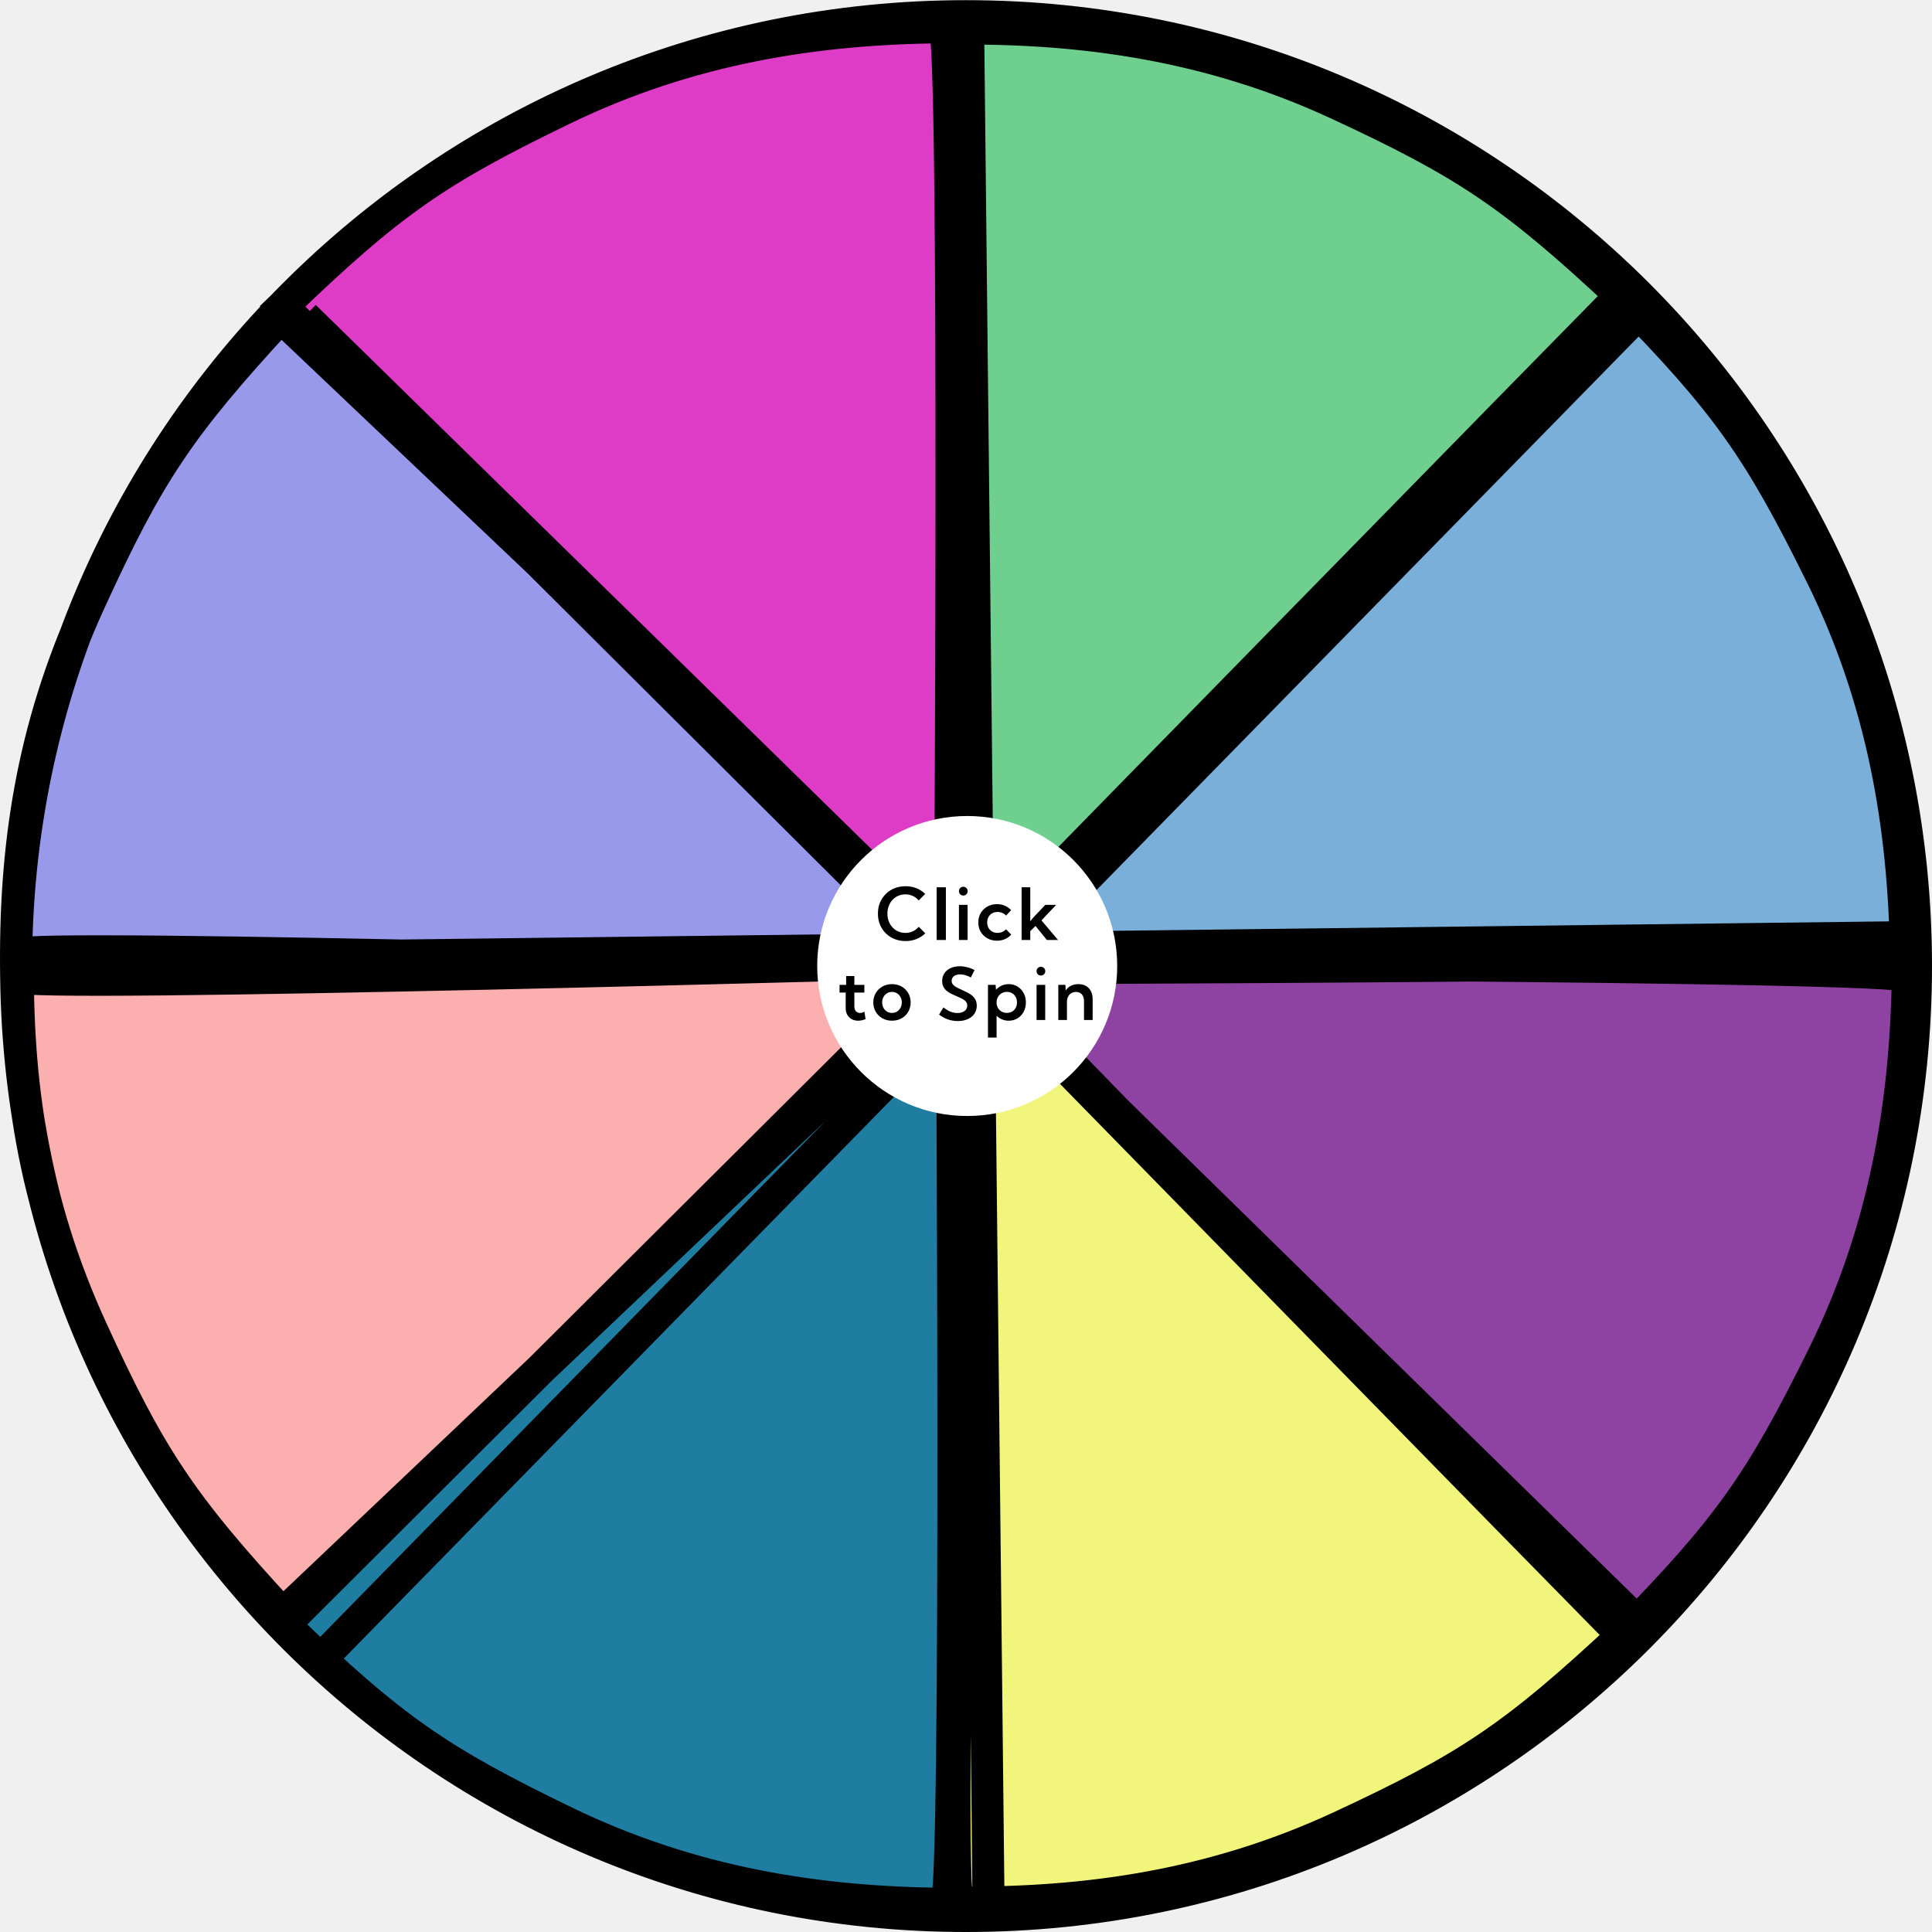
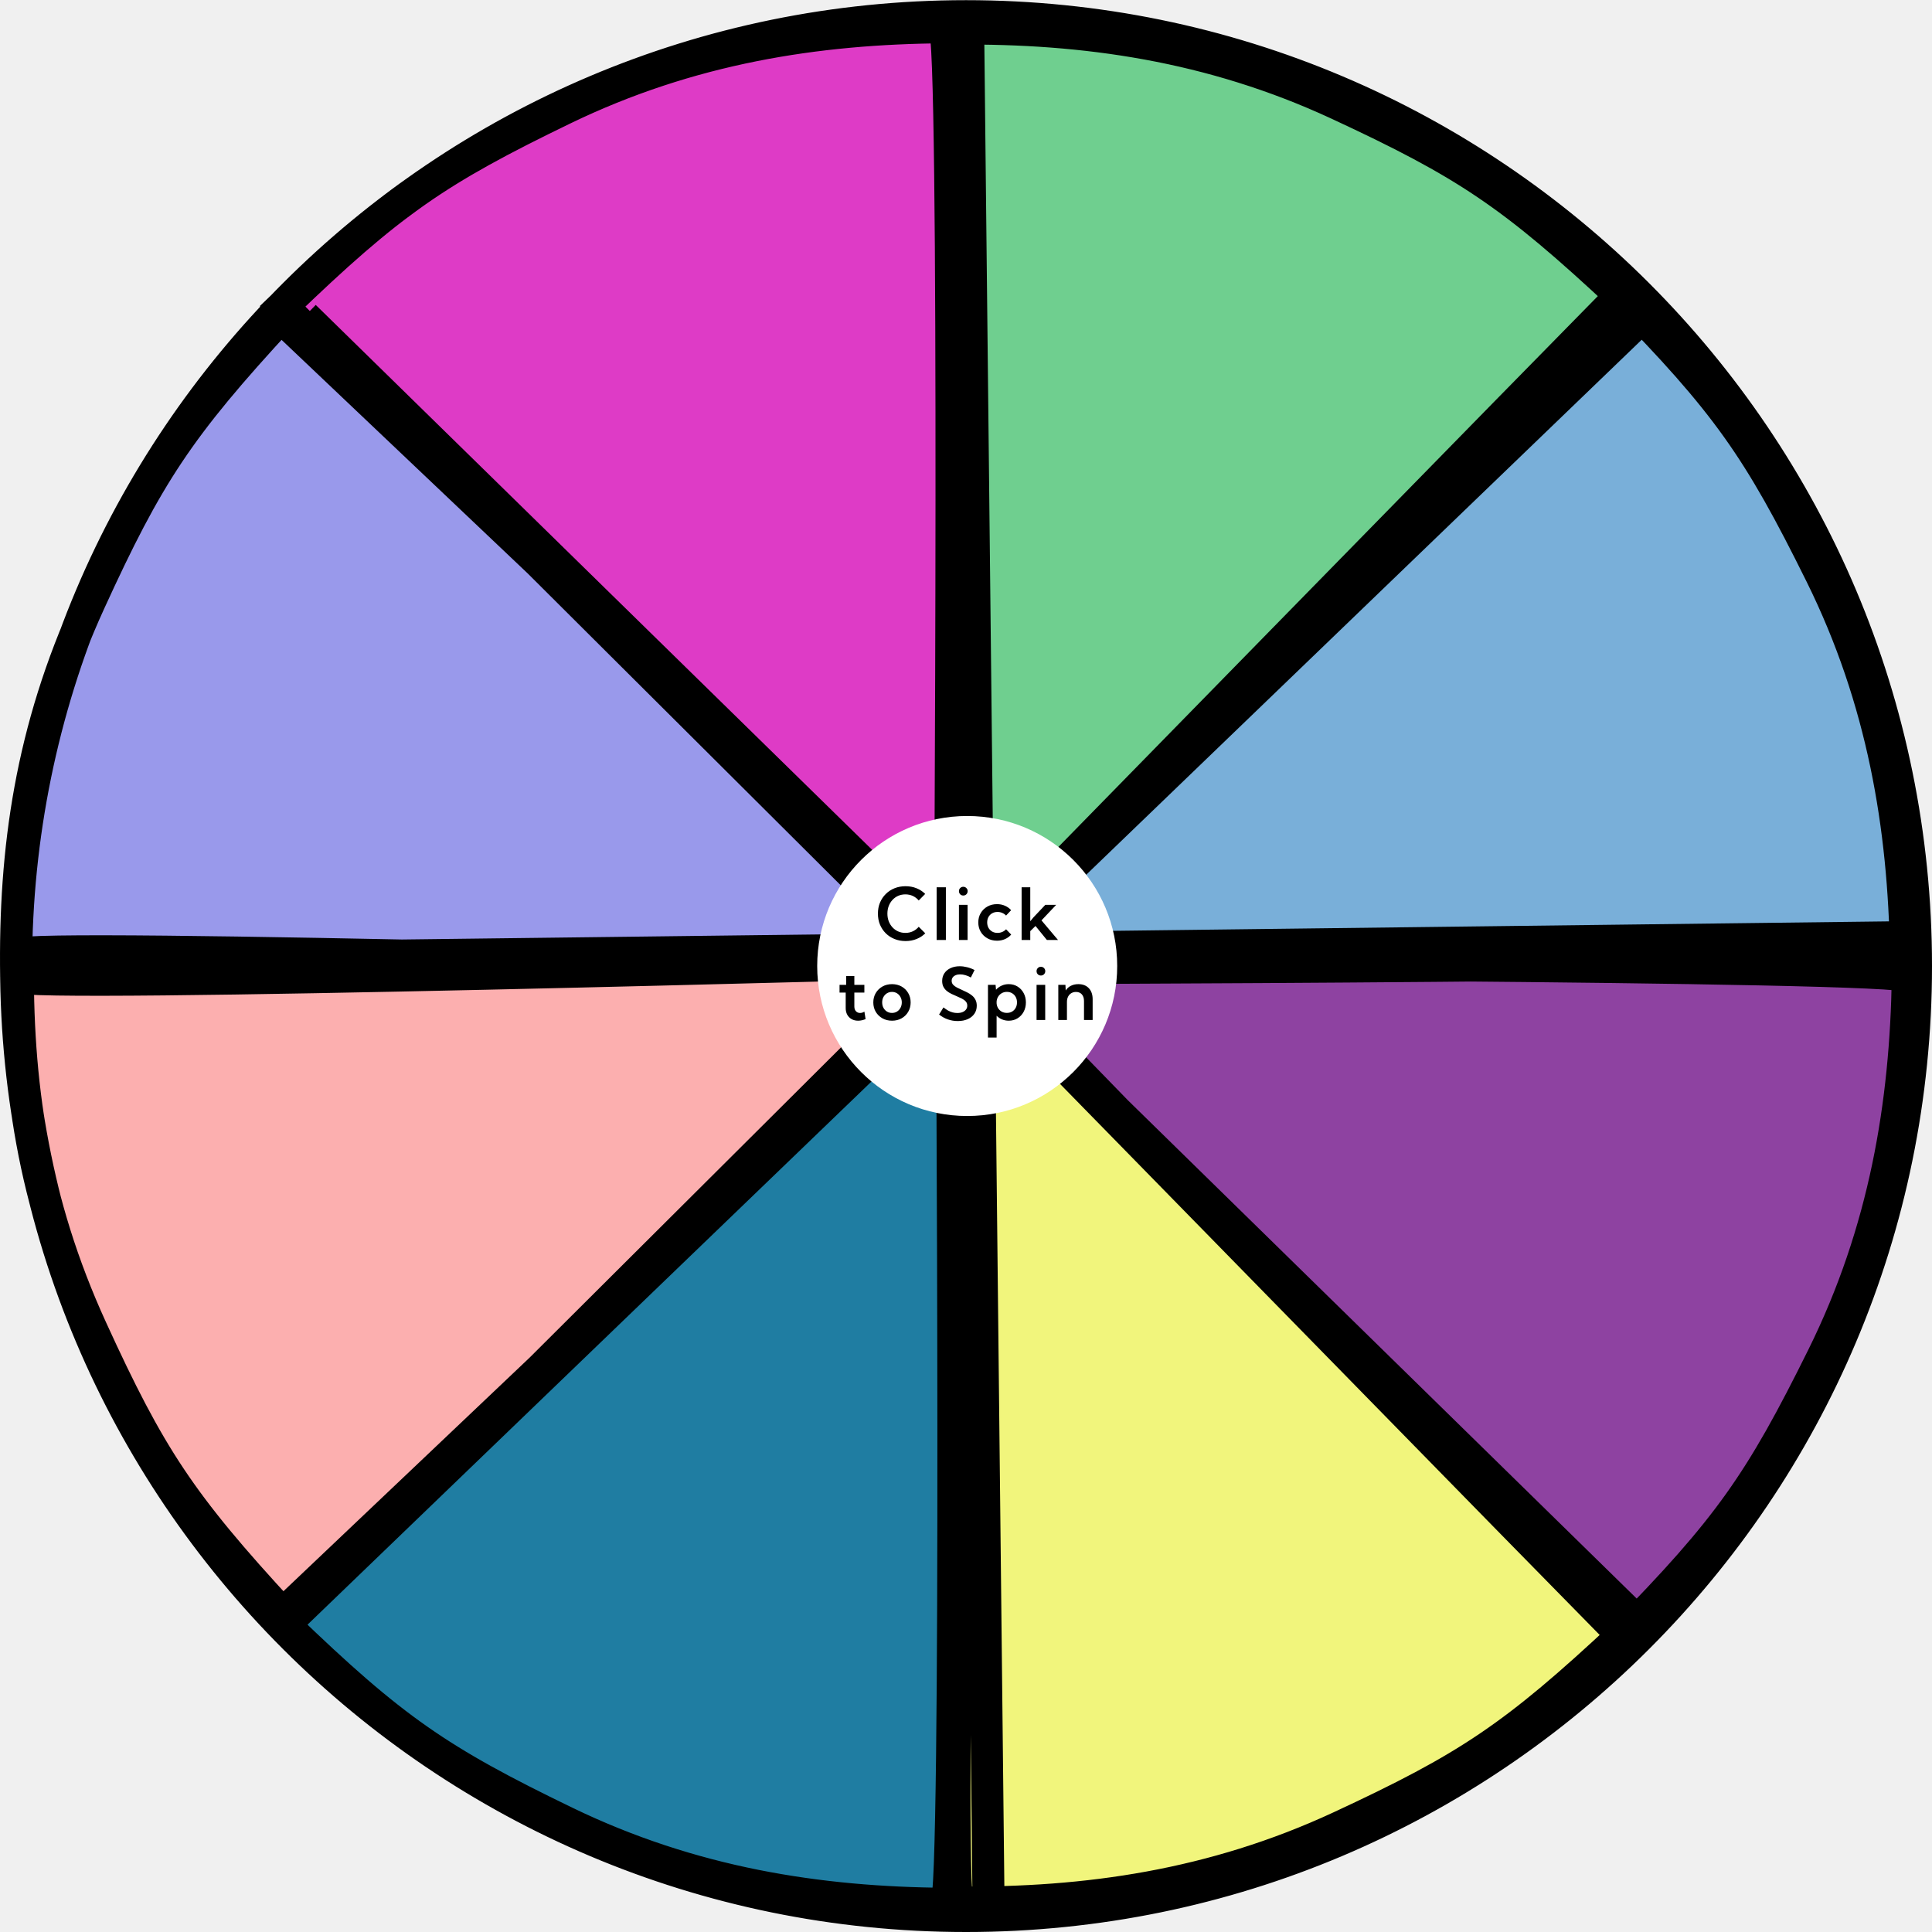
<svg xmlns="http://www.w3.org/2000/svg" width="483" height="483" viewBox="0 0 483 483" fill="none">
  <path d="M240.489 242.087C240.489 242.087 398.814 80.283 405.24 73.811C431.674 100.695 439.64 112.146 455.209 143.596C470.778 175.046 475.985 206.739 476.483 238.622C476.529 241.591 240.489 242.087 240.489 242.087Z" fill="#79AFD9" />
  <path d="M240.96 240.684C240.96 240.684 399.284 402.488 405.71 408.96C432.144 382.076 440.11 370.625 455.679 339.175C471.248 307.725 476.455 276.032 476.953 244.148C476.999 241.179 240.96 240.684 240.96 240.684Z" fill="#8E42A1" />
-   <path d="M240.025 240.423C240.025 240.423 76.816 85.538 70.196 79.265C44.597 106.947 36.986 118.637 22.388 150.549C7.79 182.461 3.557 212.307 4.036 244.191C4.08 247.16 240.025 240.423 240.025 240.423Z" fill="#9999EB" />
+   <path d="M240.025 240.423C240.025 240.423 76.816 85.538 70.195 79.265C44.597 106.947 36.986 118.637 22.388 150.549C7.79 182.461 3.557 212.307 4.036 244.191C4.08 247.16 240.025 240.423 240.025 240.423Z" fill="#9999EB" />
  <path d="M240.495 242.347C240.495 242.347 77.286 397.233 70.666 403.505C45.067 375.823 37.456 364.134 22.858 332.222C8.26 300.31 4.027 270.463 4.506 238.58C4.551 235.61 240.495 242.347 240.495 242.347Z" fill="#FCAFAF" />
  <path d="M237.444 242.831C237.444 242.831 77.05 83.078 70.635 76.595C97.755 50.402 109.276 42.539 140.865 27.251C172.453 11.964 204.193 7.039 236.081 6.825C239.05 6.805 237.444 242.831 237.444 242.831Z" fill="#DE3BC6" />
-   <path d="M237.914 239.94C237.914 239.94 77.52 399.693 71.106 406.175C98.225 432.369 109.747 440.232 141.335 455.519C172.924 470.807 204.663 475.732 236.551 475.946C239.521 475.966 237.914 239.94 237.914 239.94Z" fill="#1F7DA2" />
+   <path d="M237.914 239.94C237.914 239.94 77.52 399.693 71.106 406.175C98.225 432.369 109.747 440.232 141.335 455.52C172.924 470.807 204.663 475.732 236.551 475.946C239.521 475.966 237.914 239.94 237.914 239.94Z" fill="#1F7DA2" />
  <path d="M241.462 243.149C241.462 243.149 399.279 80.85 405.59 74.266C378.055 48.51 366.409 40.832 334.579 26.052C302.75 11.272 270.936 6.855 239.049 7.152C236.08 7.179 241.462 243.149 241.462 243.149Z" fill="#6FCF8F" />
-   <path d="M241.932 239.621C241.932 239.621 399.75 401.92 406.06 408.504C378.525 434.26 366.879 441.938 335.05 456.719C303.22 471.499 271.406 475.915 239.519 475.619C236.55 475.591 241.932 239.621 241.932 239.621Z" fill="#F1F57C" />
-   <path d="M76.141 79.09L410.203 406.242M407.318 80.812L79.594 415.409M6.017 240.028L478.422 234.268M242.01 4L247.167 478.971M405.24 73.811C398.814 80.283 240.489 242.087 240.489 242.087C240.489 242.087 476.529 241.591 476.483 238.622C475.985 206.739 470.778 175.046 455.209 143.596C439.64 112.146 431.674 100.695 405.24 73.811ZM405.71 408.96C399.284 402.488 240.96 240.684 240.96 240.684C240.96 240.684 476.999 241.179 476.953 244.148C476.455 276.032 471.248 307.725 455.679 339.175C440.11 370.625 432.144 382.076 405.71 408.96ZM70.196 79.265C76.816 85.538 240.025 240.423 240.025 240.423C240.025 240.423 4.08 247.16 4.036 244.191C3.557 212.307 7.79 182.461 22.388 150.549C36.986 118.637 44.597 106.947 70.196 79.265ZM70.666 403.505C77.286 397.233 240.495 242.347 240.495 242.347C240.495 242.347 4.551 235.61 4.506 238.58C4.027 270.463 8.26 300.31 22.858 332.222C37.456 364.134 45.067 375.823 70.666 403.505ZM70.635 76.595C77.05 83.078 237.444 242.831 237.444 242.831C237.444 242.831 239.05 6.805 236.081 6.825C204.193 7.039 172.453 11.964 140.865 27.251C109.276 42.539 97.755 50.402 70.635 76.595ZM71.106 406.175C77.52 399.693 237.914 239.94 237.914 239.94C237.914 239.94 239.521 475.966 236.551 475.946C204.663 475.732 172.924 470.807 141.335 455.519C109.747 440.232 98.225 432.369 71.106 406.175ZM405.59 74.266C399.279 80.85 241.462 243.149 241.462 243.149C241.462 243.149 236.08 7.179 239.049 7.152C270.936 6.855 302.75 11.272 334.579 26.052C366.409 40.832 378.055 48.51 405.59 74.266ZM406.06 408.504C399.75 401.92 241.932 239.621 241.932 239.621C241.932 239.621 236.55 475.591 239.519 475.619C271.406 475.915 303.22 471.499 335.05 456.719C366.879 441.938 378.525 434.26 406.06 408.504ZM479 241.522C479 372.677 372.673 479 241.513 479C110.352 479 4.025 372.677 4.025 241.522C4.025 110.366 110.352 4.043 241.513 4.043C372.673 4.043 479 110.366 479 241.522Z" stroke="black" stroke-width="8" />
+   <path d="M241.932 239.621C241.932 239.621 399.75 401.92 406.06 408.504C378.525 434.26 366.879 441.938 335.05 456.719C303.221 471.499 271.406 475.915 239.519 475.619C236.55 475.591 241.932 239.621 241.932 239.621Z" fill="#F1F57C" />
+   <path d="M71.106 406.175C77.52 399.693 237.914 239.94 237.914 239.94C237.914 239.94 239.521 475.966 236.551 475.946C204.663 475.732 172.924 470.807 141.335 455.52C109.747 440.232 98.225 432.369 71.106 406.175ZM71.106 406.175L410.551 79.265M76.141 79.09L410.203 406.242M6.017 240.028L478.422 234.268M242.01 4L247.167 478.971M405.24 73.811C398.814 80.283 240.489 242.087 240.489 242.087C240.489 242.087 476.529 241.591 476.483 238.622C475.985 206.739 470.778 175.046 455.209 143.596C439.64 112.146 431.674 100.695 405.24 73.811ZM405.71 408.96C399.284 402.488 240.96 240.684 240.96 240.684C240.96 240.684 476.999 241.179 476.953 244.148C476.455 276.032 471.248 307.725 455.679 339.175C440.11 370.625 432.144 382.076 405.71 408.96ZM70.195 79.265C76.816 85.538 240.025 240.423 240.025 240.423C240.025 240.423 4.08 247.16 4.036 244.191C3.557 212.307 7.79 182.461 22.388 150.549C36.986 118.637 44.597 106.947 70.195 79.265ZM70.666 403.505C77.286 397.233 240.495 242.347 240.495 242.347C240.495 242.347 4.551 235.61 4.506 238.58C4.027 270.463 8.26 300.31 22.858 332.222C37.456 364.134 45.067 375.823 70.666 403.505ZM70.635 76.595C77.05 83.078 237.444 242.831 237.444 242.831C237.444 242.831 239.05 6.805 236.081 6.825C204.193 7.039 172.453 11.964 140.865 27.251C109.276 42.539 97.755 50.402 70.635 76.595ZM405.59 74.266C399.279 80.85 241.462 243.149 241.462 243.149C241.462 243.149 236.08 7.179 239.049 7.152C270.936 6.855 302.75 11.272 334.579 26.052C366.409 40.832 378.055 48.51 405.59 74.266ZM406.06 408.504C399.75 401.92 241.932 239.621 241.932 239.621C241.932 239.621 236.55 475.591 239.519 475.619C271.406 475.915 303.221 471.499 335.05 456.719C366.879 441.938 378.525 434.26 406.06 408.504ZM479 241.522C479 372.677 372.673 479 241.513 479C110.352 479 4.025 372.677 4.025 241.522C4.025 110.366 110.352 4.043 241.513 4.043C372.673 4.043 479 110.366 479 241.522Z" stroke="black" stroke-width="8" />
  <circle cx="241.801" cy="241.5" r="37.5" fill="white" />
  <path d="M231.317 233.33C230.708 233.939 229.981 234.414 229.137 234.754C228.299 235.094 227.382 235.264 226.386 235.264C225.396 235.264 224.479 235.094 223.635 234.754C222.792 234.414 222.059 233.937 221.438 233.321C220.817 232.7 220.334 231.974 219.988 231.142C219.648 230.304 219.478 229.393 219.478 228.408C219.478 227.418 219.648 226.507 219.988 225.675C220.334 224.843 220.817 224.119 221.438 223.504C222.059 222.883 222.792 222.402 223.635 222.062C224.479 221.723 225.396 221.553 226.386 221.553C227.377 221.553 228.291 221.723 229.129 222.062C229.966 222.402 230.69 222.874 231.299 223.478L229.682 225.121C229.278 224.641 228.792 224.266 228.223 223.996C227.655 223.727 227.031 223.592 226.351 223.592C225.707 223.592 225.109 223.712 224.558 223.952C224.013 224.192 223.539 224.529 223.134 224.963C222.73 225.396 222.414 225.906 222.185 226.492C221.963 227.078 221.851 227.717 221.851 228.408C221.851 229.1 221.963 229.738 222.185 230.324C222.414 230.904 222.73 231.414 223.134 231.854C223.539 232.287 224.013 232.624 224.558 232.864C225.109 233.104 225.707 233.225 226.351 233.225C227.031 233.225 227.655 233.09 228.223 232.82C228.792 232.551 229.278 232.176 229.682 231.695L231.317 233.33ZM236.471 235H234.159V221.816H236.471V235ZM240.816 223.882C240.512 223.882 240.254 223.776 240.043 223.565C239.838 223.349 239.735 223.088 239.735 222.783C239.735 222.484 239.838 222.229 240.043 222.019C240.254 221.802 240.512 221.693 240.816 221.693C241.127 221.693 241.388 221.802 241.599 222.019C241.809 222.229 241.915 222.484 241.915 222.783C241.915 223.088 241.809 223.349 241.599 223.565C241.388 223.776 241.127 223.882 240.816 223.882ZM241.897 235H239.735V226.211H241.897V235ZM252.799 233.646C252.372 234.133 251.853 234.511 251.244 234.78C250.634 235.044 249.969 235.176 249.249 235.176C248.358 235.176 247.558 234.977 246.849 234.578C246.146 234.18 245.589 233.638 245.179 232.952C244.775 232.261 244.573 231.479 244.573 230.605C244.573 229.732 244.775 228.953 245.179 228.268C245.589 227.576 246.146 227.031 246.849 226.633C247.558 226.234 248.358 226.035 249.249 226.035C249.963 226.035 250.623 226.167 251.226 226.431C251.835 226.694 252.354 227.066 252.782 227.547L251.516 228.892C251.252 228.604 250.933 228.382 250.558 228.224C250.189 228.065 249.796 227.986 249.38 227.986C248.876 227.986 248.428 228.098 248.036 228.32C247.649 228.543 247.344 228.851 247.122 229.243C246.905 229.636 246.796 230.087 246.796 230.597C246.796 231.106 246.905 231.561 247.122 231.959C247.344 232.352 247.649 232.662 248.036 232.891C248.428 233.113 248.876 233.225 249.38 233.225C249.796 233.225 250.192 233.146 250.567 232.987C250.942 232.823 251.258 232.601 251.516 232.319L252.799 233.646ZM257.566 235H255.404V221.816H257.566V230.315L258.366 229.34L261.328 226.211H264.044L260.37 230.096L264.51 235H261.724L258.876 231.493L257.566 232.785V235ZM216.399 254.771C215.754 255.041 215.13 255.176 214.526 255.176C213.911 255.176 213.369 255.044 212.9 254.78C212.438 254.517 212.074 254.15 211.811 253.682C211.553 253.207 211.424 252.656 211.424 252.029V248.145H209.886V246.211H211.538V244.014H213.586V246.211H216.091V248.145H213.586V251.634C213.586 252.132 213.721 252.524 213.99 252.812C214.266 253.099 214.608 253.242 215.019 253.242C215.382 253.242 215.742 253.131 216.1 252.908L216.399 254.771ZM223.003 255.176C222.112 255.176 221.312 254.977 220.603 254.578C219.9 254.18 219.343 253.638 218.933 252.952C218.529 252.261 218.327 251.479 218.327 250.605C218.327 249.732 218.529 248.953 218.933 248.268C219.343 247.576 219.9 247.031 220.603 246.633C221.312 246.234 222.112 246.035 223.003 246.035C223.899 246.035 224.699 246.234 225.402 246.633C226.105 247.031 226.656 247.576 227.054 248.268C227.459 248.953 227.661 249.732 227.661 250.605C227.661 251.479 227.459 252.261 227.054 252.952C226.656 253.638 226.105 254.18 225.402 254.578C224.699 254.977 223.899 255.176 223.003 255.176ZM222.994 253.233C223.463 253.233 223.882 253.119 224.251 252.891C224.62 252.662 224.91 252.349 225.121 251.95C225.338 251.552 225.446 251.101 225.446 250.597C225.446 250.099 225.338 249.653 225.121 249.261C224.91 248.862 224.62 248.549 224.251 248.32C223.882 248.092 223.463 247.978 222.994 247.978C222.531 247.978 222.112 248.092 221.737 248.32C221.368 248.549 221.075 248.862 220.858 249.261C220.647 249.653 220.542 250.099 220.542 250.597C220.542 251.101 220.647 251.552 220.858 251.95C221.075 252.349 221.368 252.662 221.737 252.891C222.112 253.119 222.531 253.233 222.994 253.233ZM234.769 253.629L235.868 251.854C236.272 252.17 236.662 252.434 237.037 252.645C237.412 252.85 237.79 253.002 238.171 253.102C238.552 253.201 238.938 253.251 239.331 253.251C239.835 253.251 240.271 253.175 240.641 253.022C241.016 252.864 241.306 252.647 241.511 252.372C241.716 252.097 241.818 251.774 241.818 251.405C241.818 250.989 241.692 250.644 241.44 250.368C241.194 250.087 240.869 249.847 240.465 249.647C240.06 249.442 239.627 249.243 239.164 249.05C238.742 248.874 238.314 248.684 237.881 248.479C237.453 248.273 237.063 248.03 236.712 247.749C236.36 247.462 236.076 247.116 235.859 246.712C235.648 246.308 235.543 245.818 235.543 245.244C235.543 244.5 235.73 243.853 236.105 243.302C236.48 242.745 236.999 242.317 237.661 242.019C238.323 241.714 239.079 241.562 239.929 241.562C240.526 241.562 241.139 241.641 241.766 241.799C242.398 241.951 243.022 242.186 243.638 242.502L242.715 244.374C242.299 244.128 241.856 243.938 241.388 243.803C240.919 243.662 240.471 243.592 240.043 243.592C239.621 243.592 239.249 243.659 238.927 243.794C238.61 243.923 238.361 244.11 238.18 244.356C238.004 244.597 237.916 244.878 237.916 245.2C237.916 245.581 238.033 245.903 238.267 246.167C238.508 246.431 238.821 246.665 239.208 246.87C239.595 247.069 240.008 247.266 240.447 247.459C240.887 247.652 241.326 247.86 241.766 248.083C242.211 248.3 242.615 248.558 242.978 248.856C243.348 249.155 243.641 249.513 243.857 249.929C244.08 250.345 244.191 250.846 244.191 251.432C244.191 252.193 243.992 252.864 243.594 253.444C243.201 254.019 242.647 254.467 241.932 254.789C241.218 255.105 240.383 255.264 239.428 255.264C238.572 255.264 237.752 255.126 236.967 254.851C236.182 254.575 235.449 254.168 234.769 253.629ZM249.152 259.395H246.99V246.211H248.897L249.002 247.441C249.389 247.002 249.855 246.659 250.4 246.413C250.945 246.161 251.54 246.035 252.184 246.035C253.004 246.035 253.737 246.234 254.381 246.633C255.032 247.031 255.541 247.576 255.911 248.268C256.286 248.953 256.473 249.732 256.473 250.605C256.473 251.479 256.286 252.261 255.911 252.952C255.541 253.638 255.032 254.18 254.381 254.578C253.737 254.977 253.004 255.176 252.184 255.176C251.581 255.176 251.021 255.067 250.505 254.851C249.99 254.634 249.539 254.329 249.152 253.937V259.395ZM251.718 253.225C252.21 253.225 252.647 253.113 253.028 252.891C253.415 252.662 253.713 252.352 253.924 251.959C254.141 251.561 254.249 251.106 254.249 250.597C254.249 250.087 254.141 249.636 253.924 249.243C253.707 248.845 253.409 248.534 253.028 248.312C252.647 248.083 252.21 247.969 251.718 247.969C251.255 247.969 250.836 248.074 250.461 248.285C250.086 248.49 249.785 248.774 249.556 249.138C249.328 249.495 249.193 249.905 249.152 250.368V250.852C249.193 251.314 249.325 251.725 249.547 252.082C249.776 252.439 250.078 252.721 250.453 252.926C250.828 253.125 251.249 253.225 251.718 253.225ZM260.221 243.882C259.916 243.882 259.658 243.776 259.447 243.565C259.242 243.349 259.14 243.088 259.14 242.783C259.14 242.484 259.242 242.229 259.447 242.019C259.658 241.802 259.916 241.693 260.221 241.693C260.531 241.693 260.792 241.802 261.003 242.019C261.214 242.229 261.319 242.484 261.319 242.783C261.319 243.088 261.214 243.349 261.003 243.565C260.792 243.776 260.531 243.882 260.221 243.882ZM261.302 255H259.14V246.211H261.302V255ZM273.162 255H271V250.263C271 249.554 270.821 248.997 270.464 248.593C270.112 248.188 269.623 247.986 268.996 247.986C268.556 247.986 268.167 248.089 267.827 248.294C267.487 248.493 267.22 248.78 267.027 249.155C266.834 249.53 266.737 249.967 266.737 250.465V255H264.575V246.211H266.359L266.429 247.626C266.746 247.11 267.176 246.718 267.721 246.448C268.266 246.173 268.887 246.035 269.585 246.035C270.692 246.035 271.565 246.372 272.204 247.046C272.842 247.72 273.162 248.643 273.162 249.814V255Z" fill="black" />
</svg>
